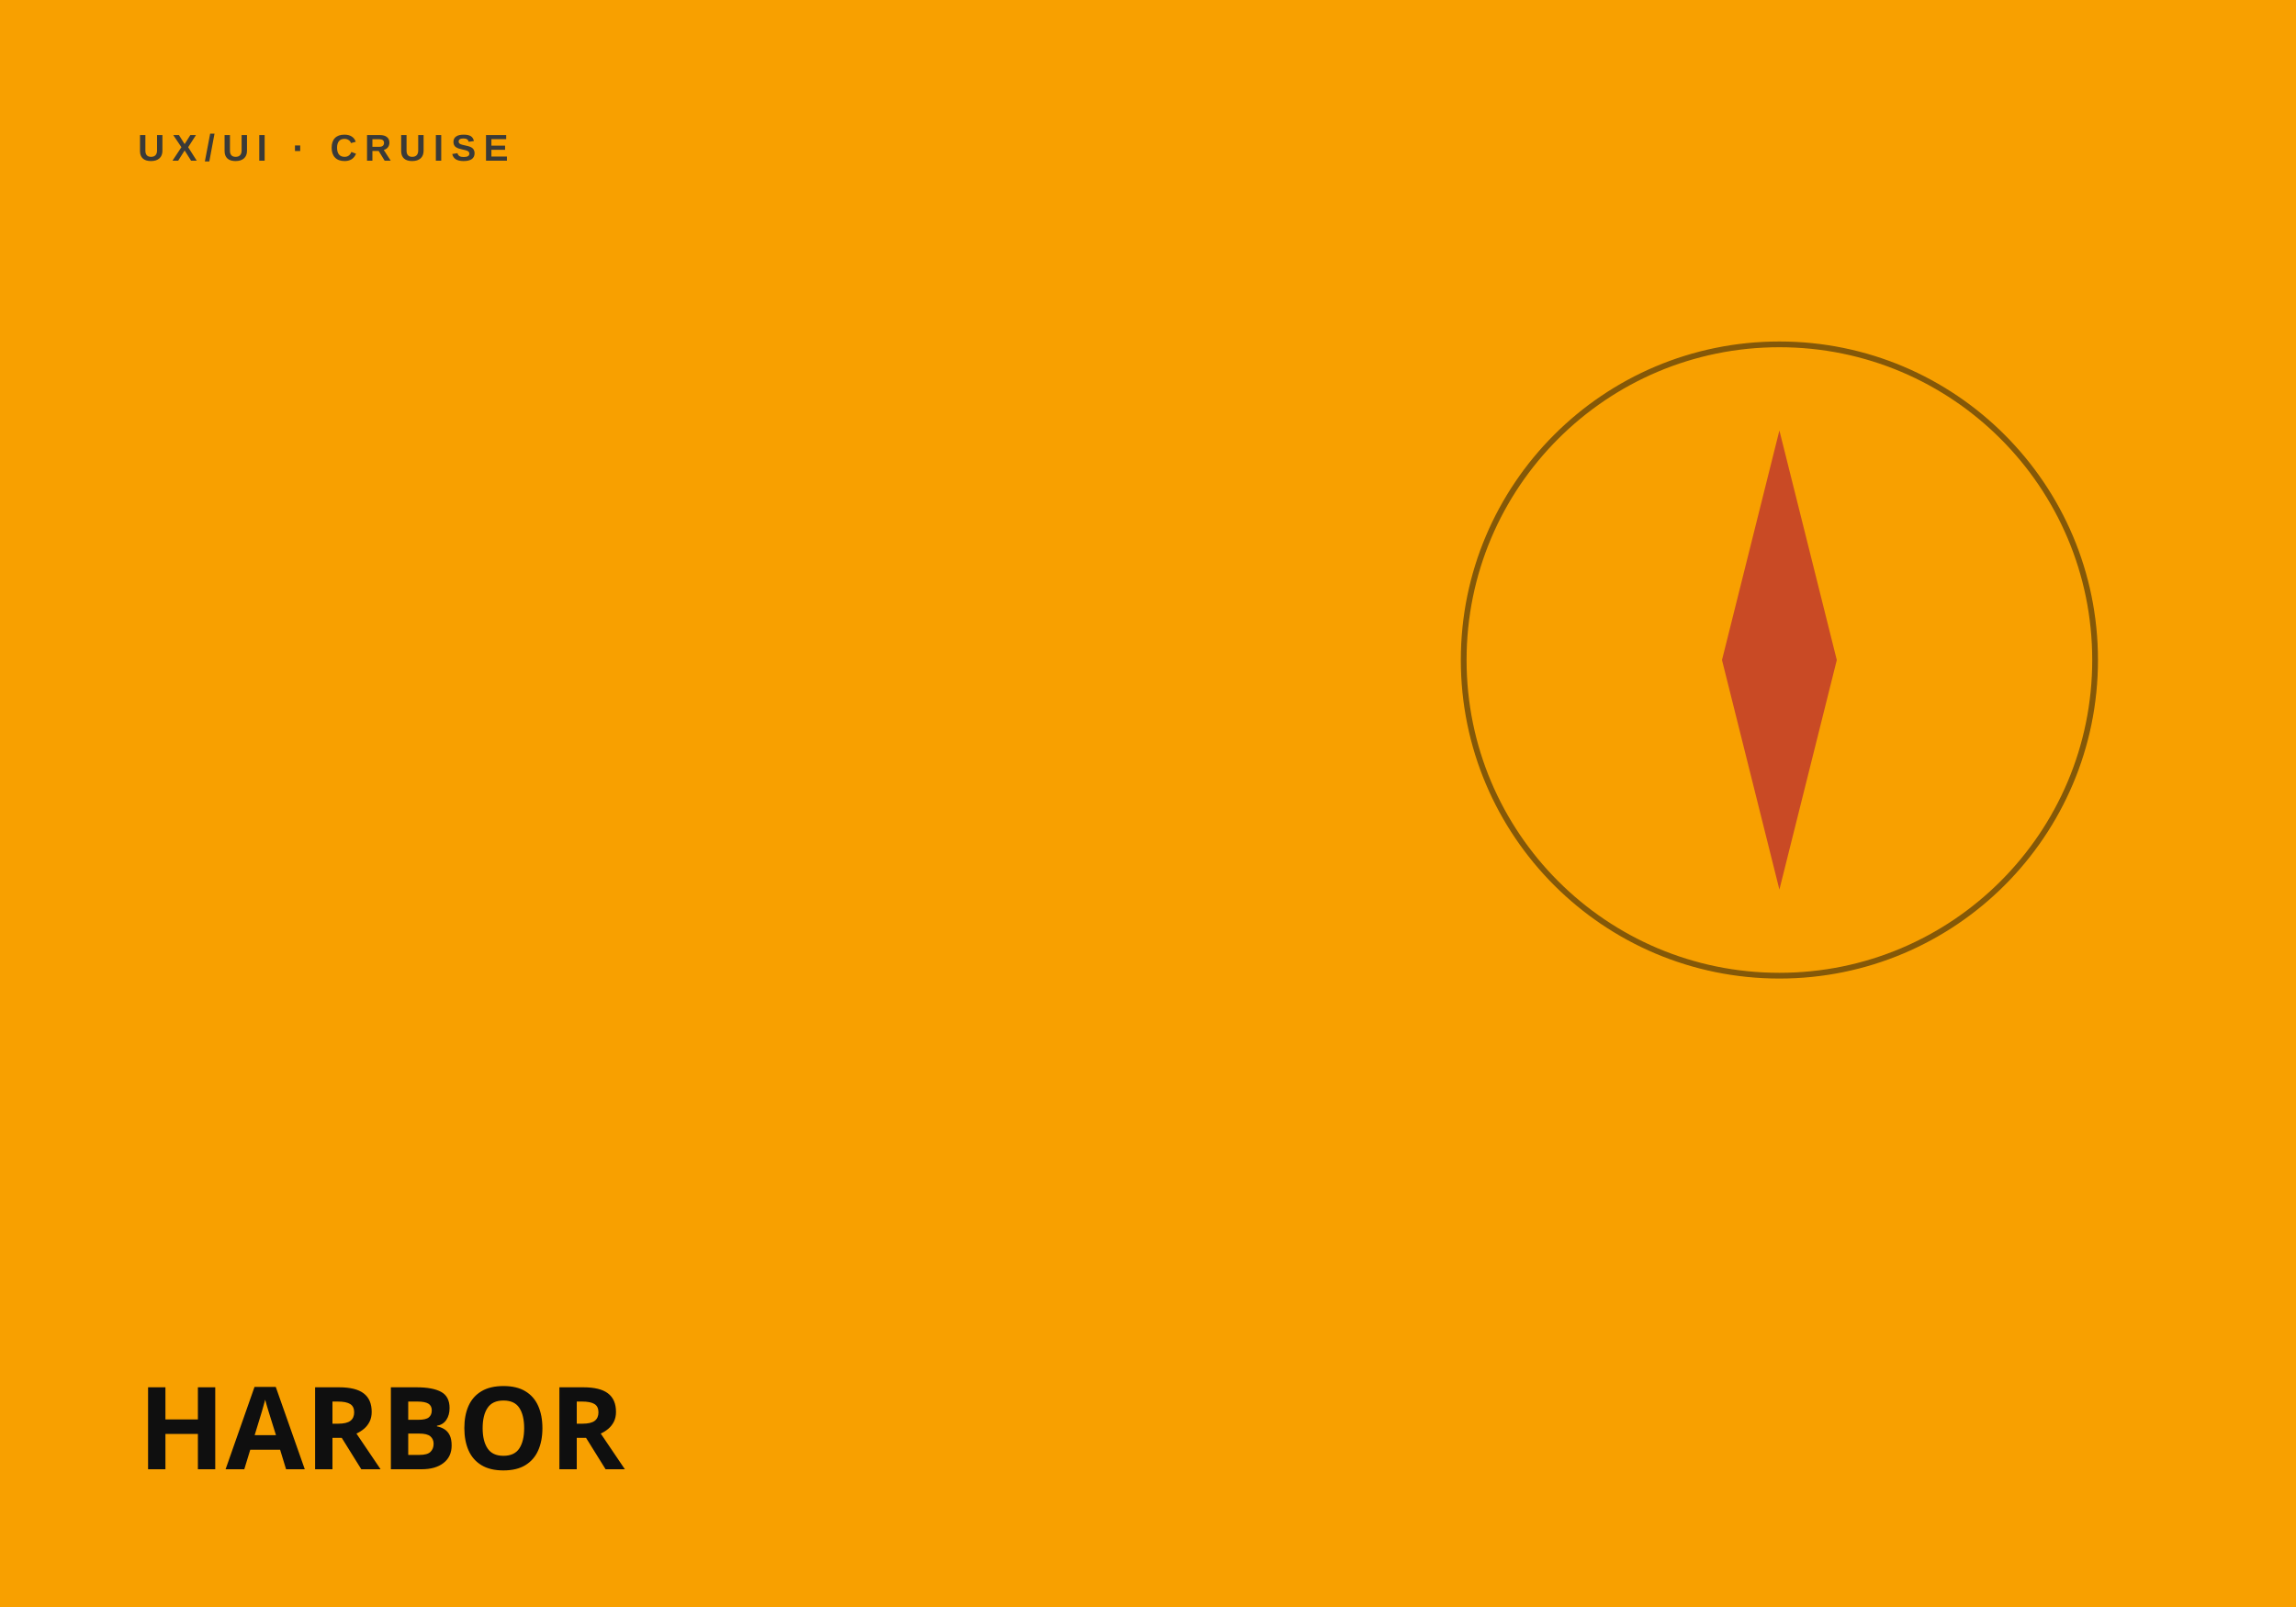
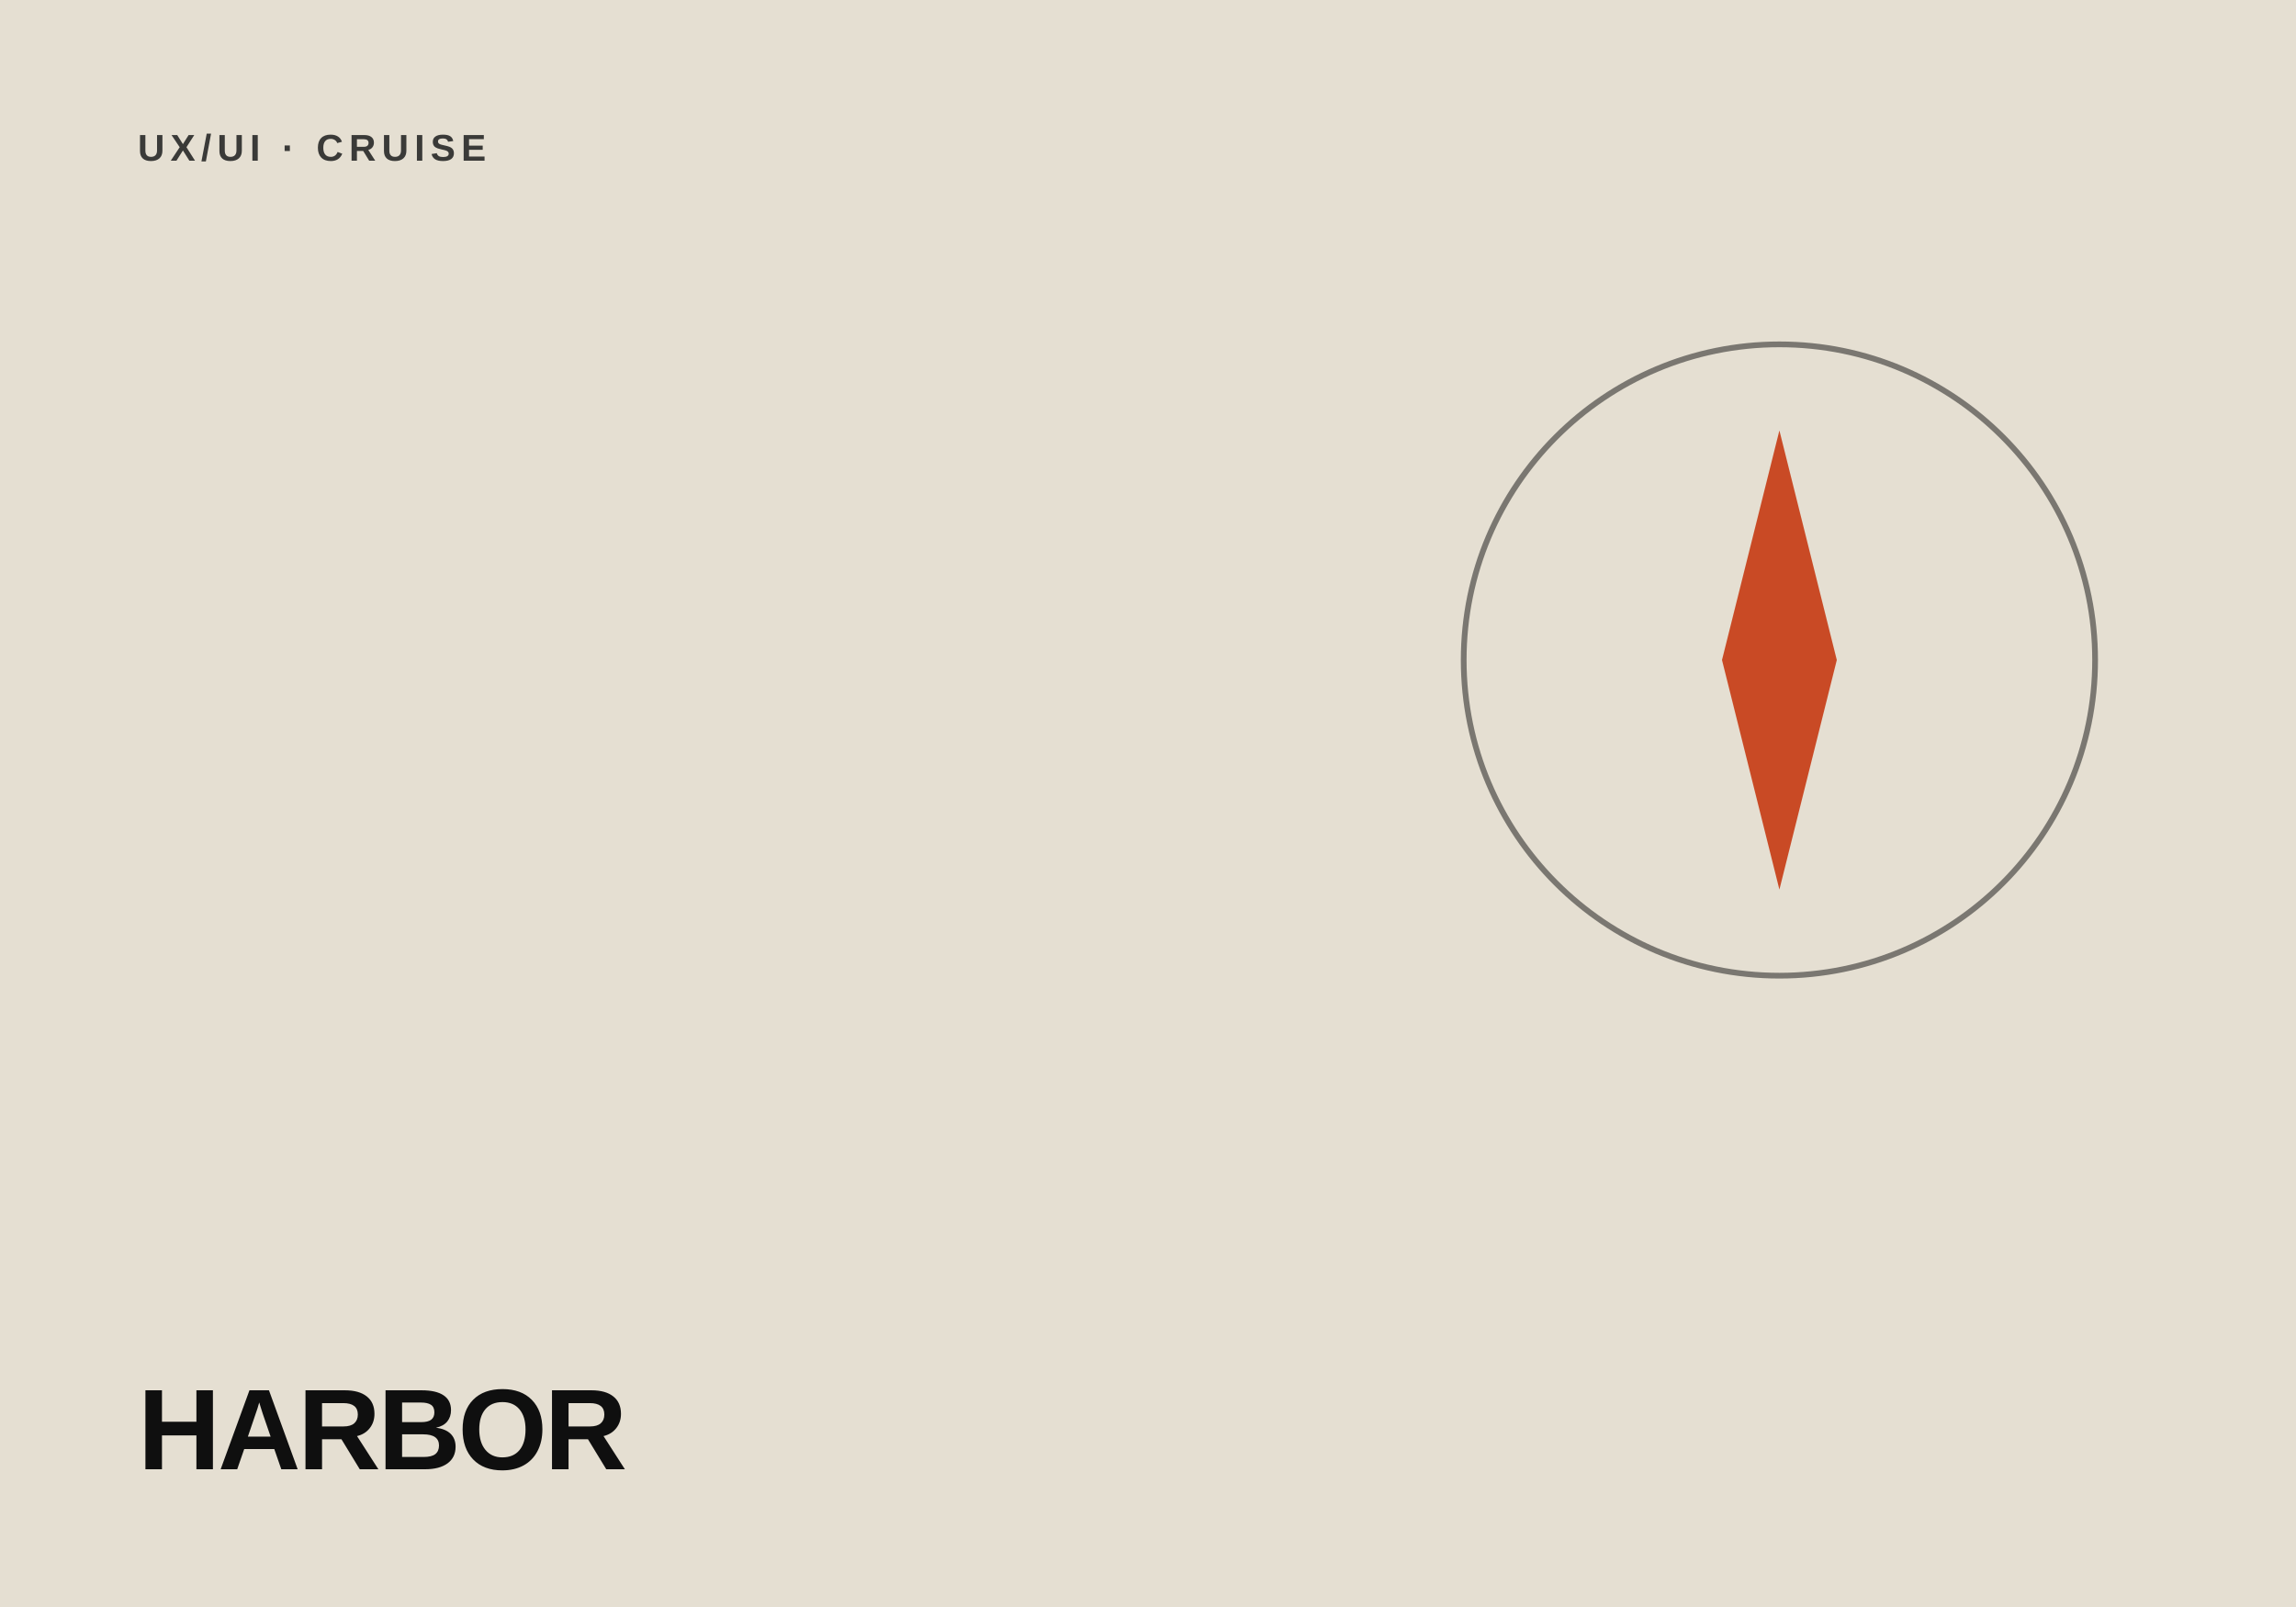
- <svg xmlns="http://www.w3.org/2000/svg" id="Layer_1" version="1.1" viewBox="0 0 800 560">
-   <defs>
-     <style>
-       .st0 {
-         fill: #3a3a38;
-         font-family: Arial-BoldMT, Arial;
-         font-size: 13px;
-         font-weight: 700;
-         letter-spacing: .2em;
-       }
- 
-       .st0, .st1, .st2 {
-         isolation: isolate;
-       }
- 
-       .st3 {
-         fill: #f8a000;
-       }
- 
-       .st4 {
-         fill: #c94a25;
-       }
- 
-       .st1 {
-         fill: none;
-         opacity: .5;
-         stroke: #0f0f0f;
-         stroke-width: 2px;
-       }
- 
-       .st2 {
-         fill: #0f0f0f;
-         font-family: Arial-Black, 'Arial Black';
-         font-size: 40px;
-         font-weight: 800;
-       }
-     </style>
-   </defs>
-   <rect class="st3" width="800" height="560" />
-   <circle class="st1" cx="620" cy="230" r="110" />
-   <polygon class="st4" points="620 150 640 230 620 310 600 230 620 150" />
-   <text class="st2" transform="translate(48 512)">
-     <tspan x="0" y="0">HARBOR</tspan>
-   </text>
-   <text class="st0" transform="translate(48 56)">
-     <tspan x="0" y="0">UX/UI · CRUISE</tspan>
-   </text>
+ <svg xmlns="http://www.w3.org/2000/svg" width="800" height="560" viewBox="0 0 800 560">
+   <rect width="800" height="560" fill="#E5DFD2" />
+   <circle cx="620" cy="230" r="110" fill="none" stroke="#0F0F0F" stroke-width="2" opacity="0.5" />
+   <polygon points="620,150 640,230 620,310 600,230" fill="#C94A25" />
+   <text x="48" y="512" font-family="Arial Black, Arial, sans-serif" font-size="40" font-weight="900" fill="#0F0F0F" letter-spacing="-1">HARBOR</text>
+   <text x="48" y="56" font-family="Arial, sans-serif" font-size="13" font-weight="700" fill="#3A3A38" letter-spacing="2">UX/UI · CRUISE</text>
</svg>
